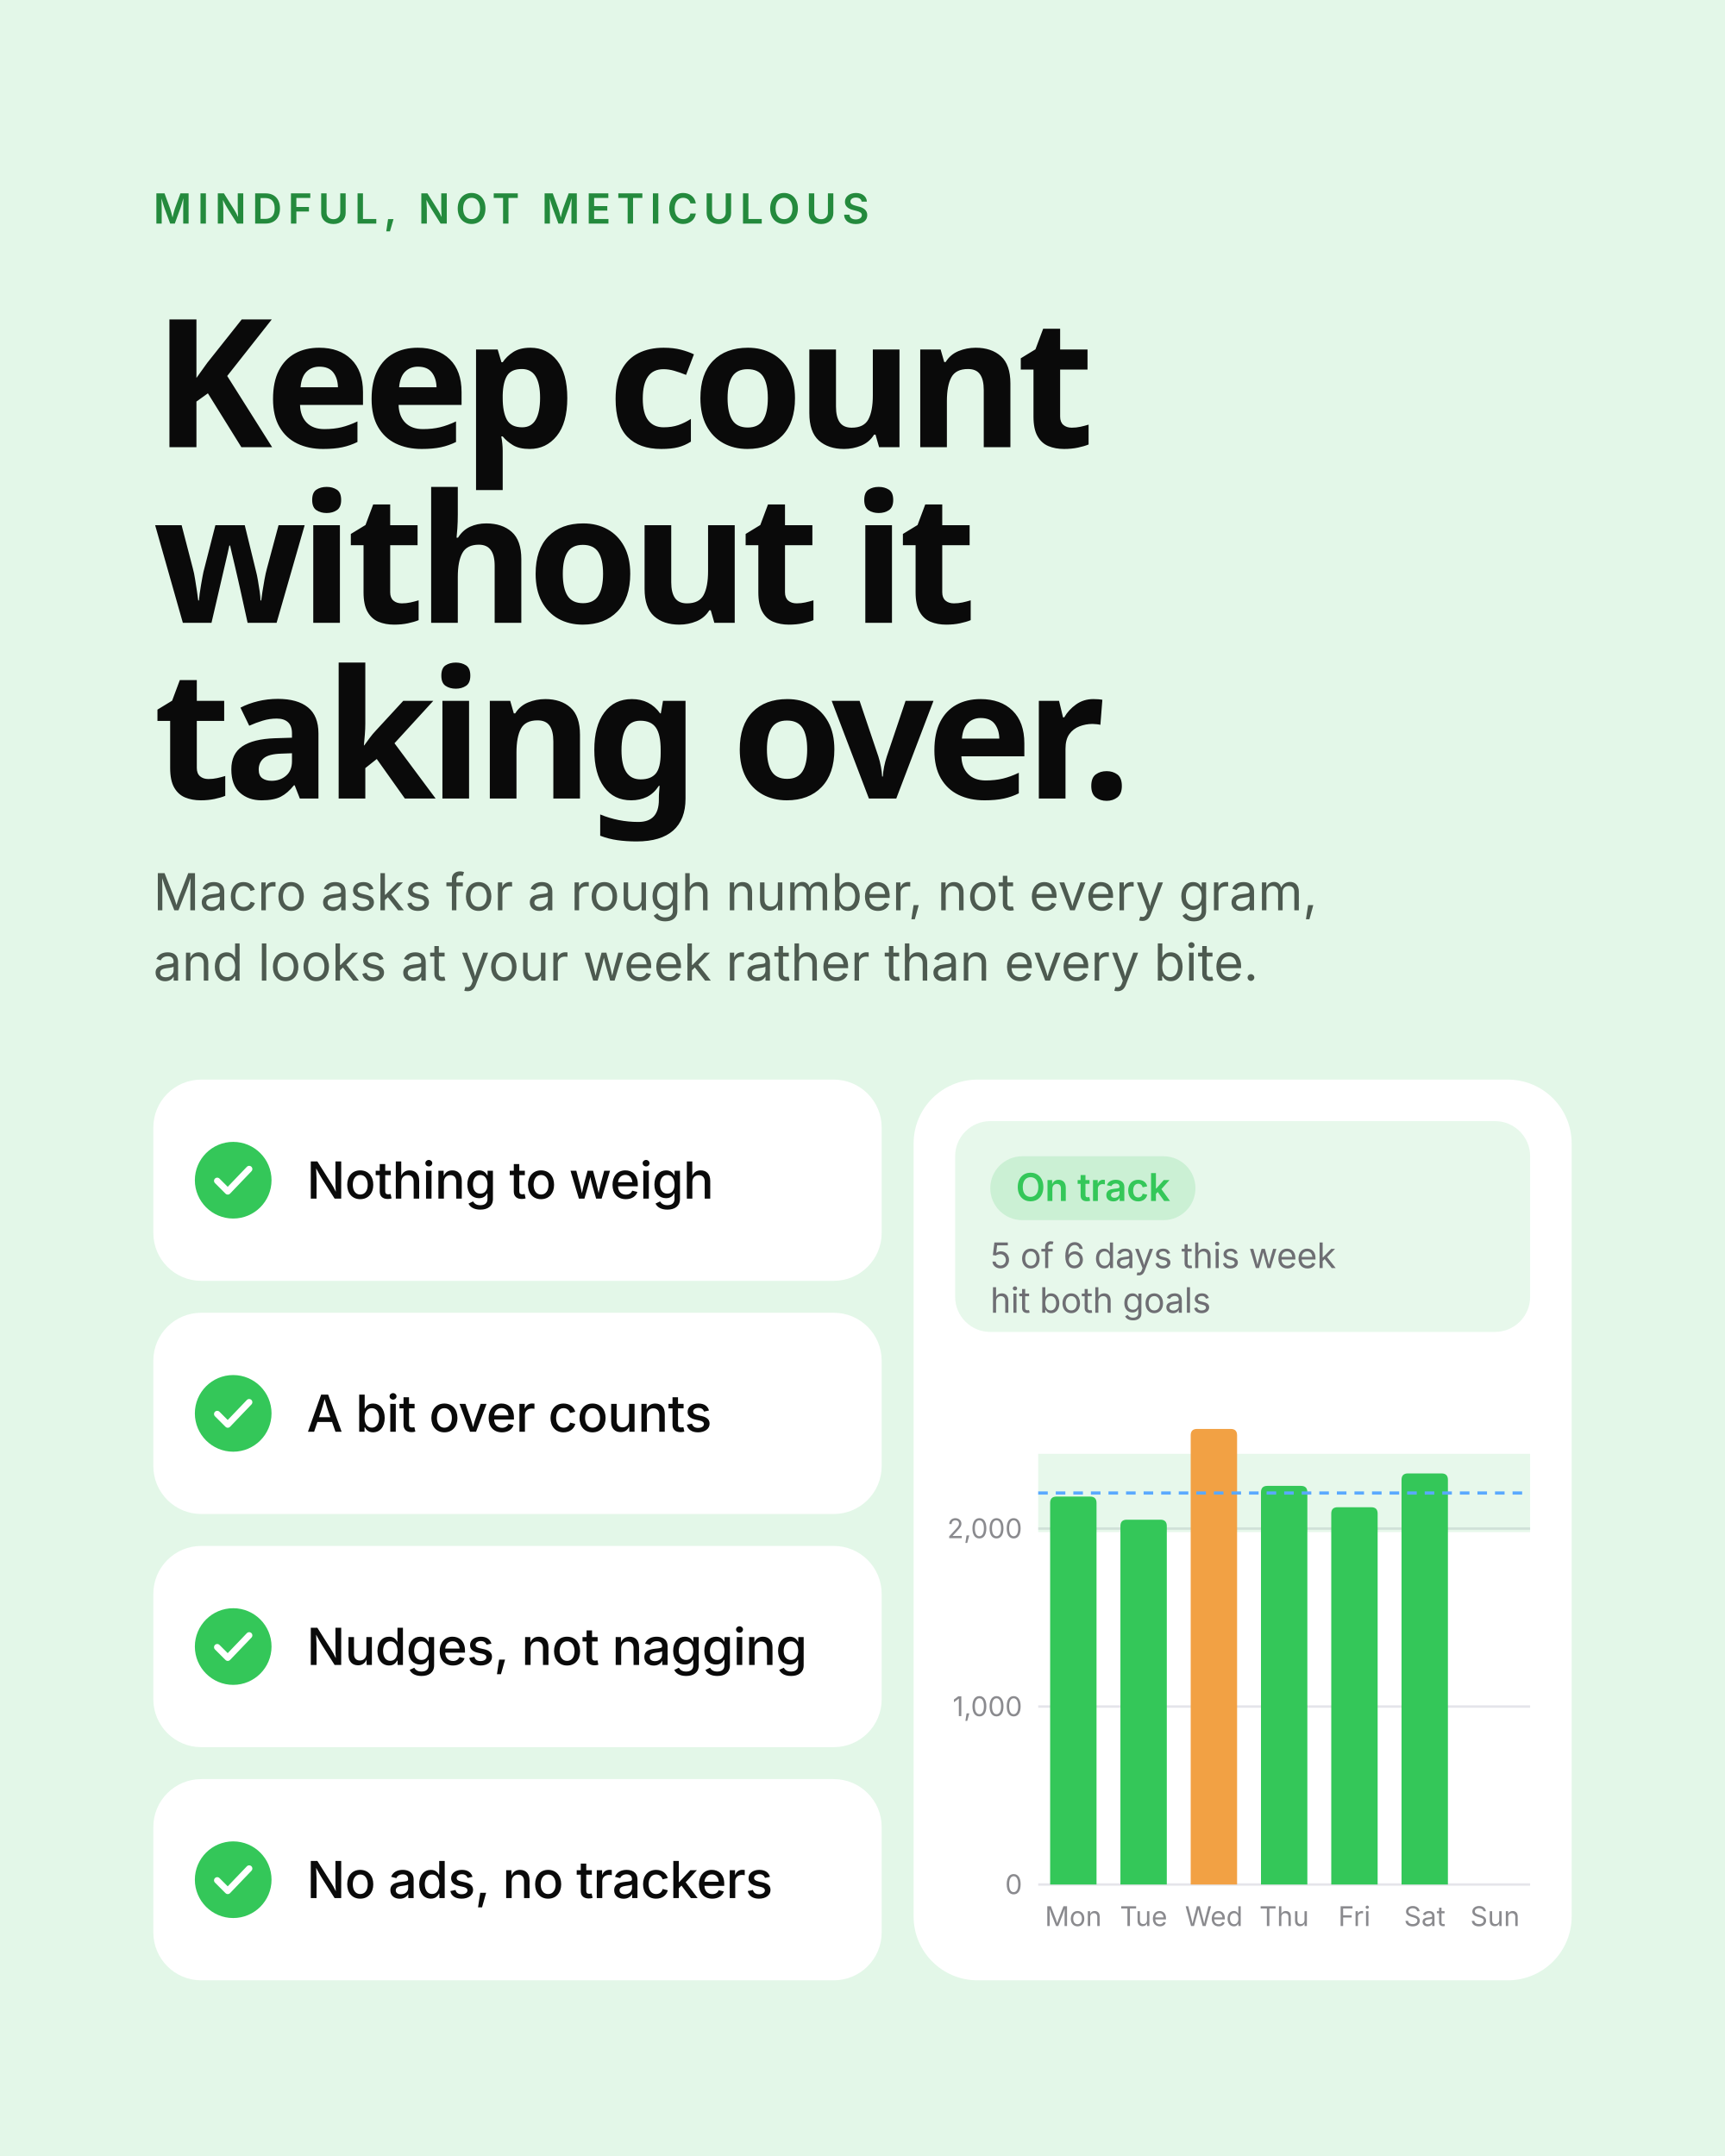
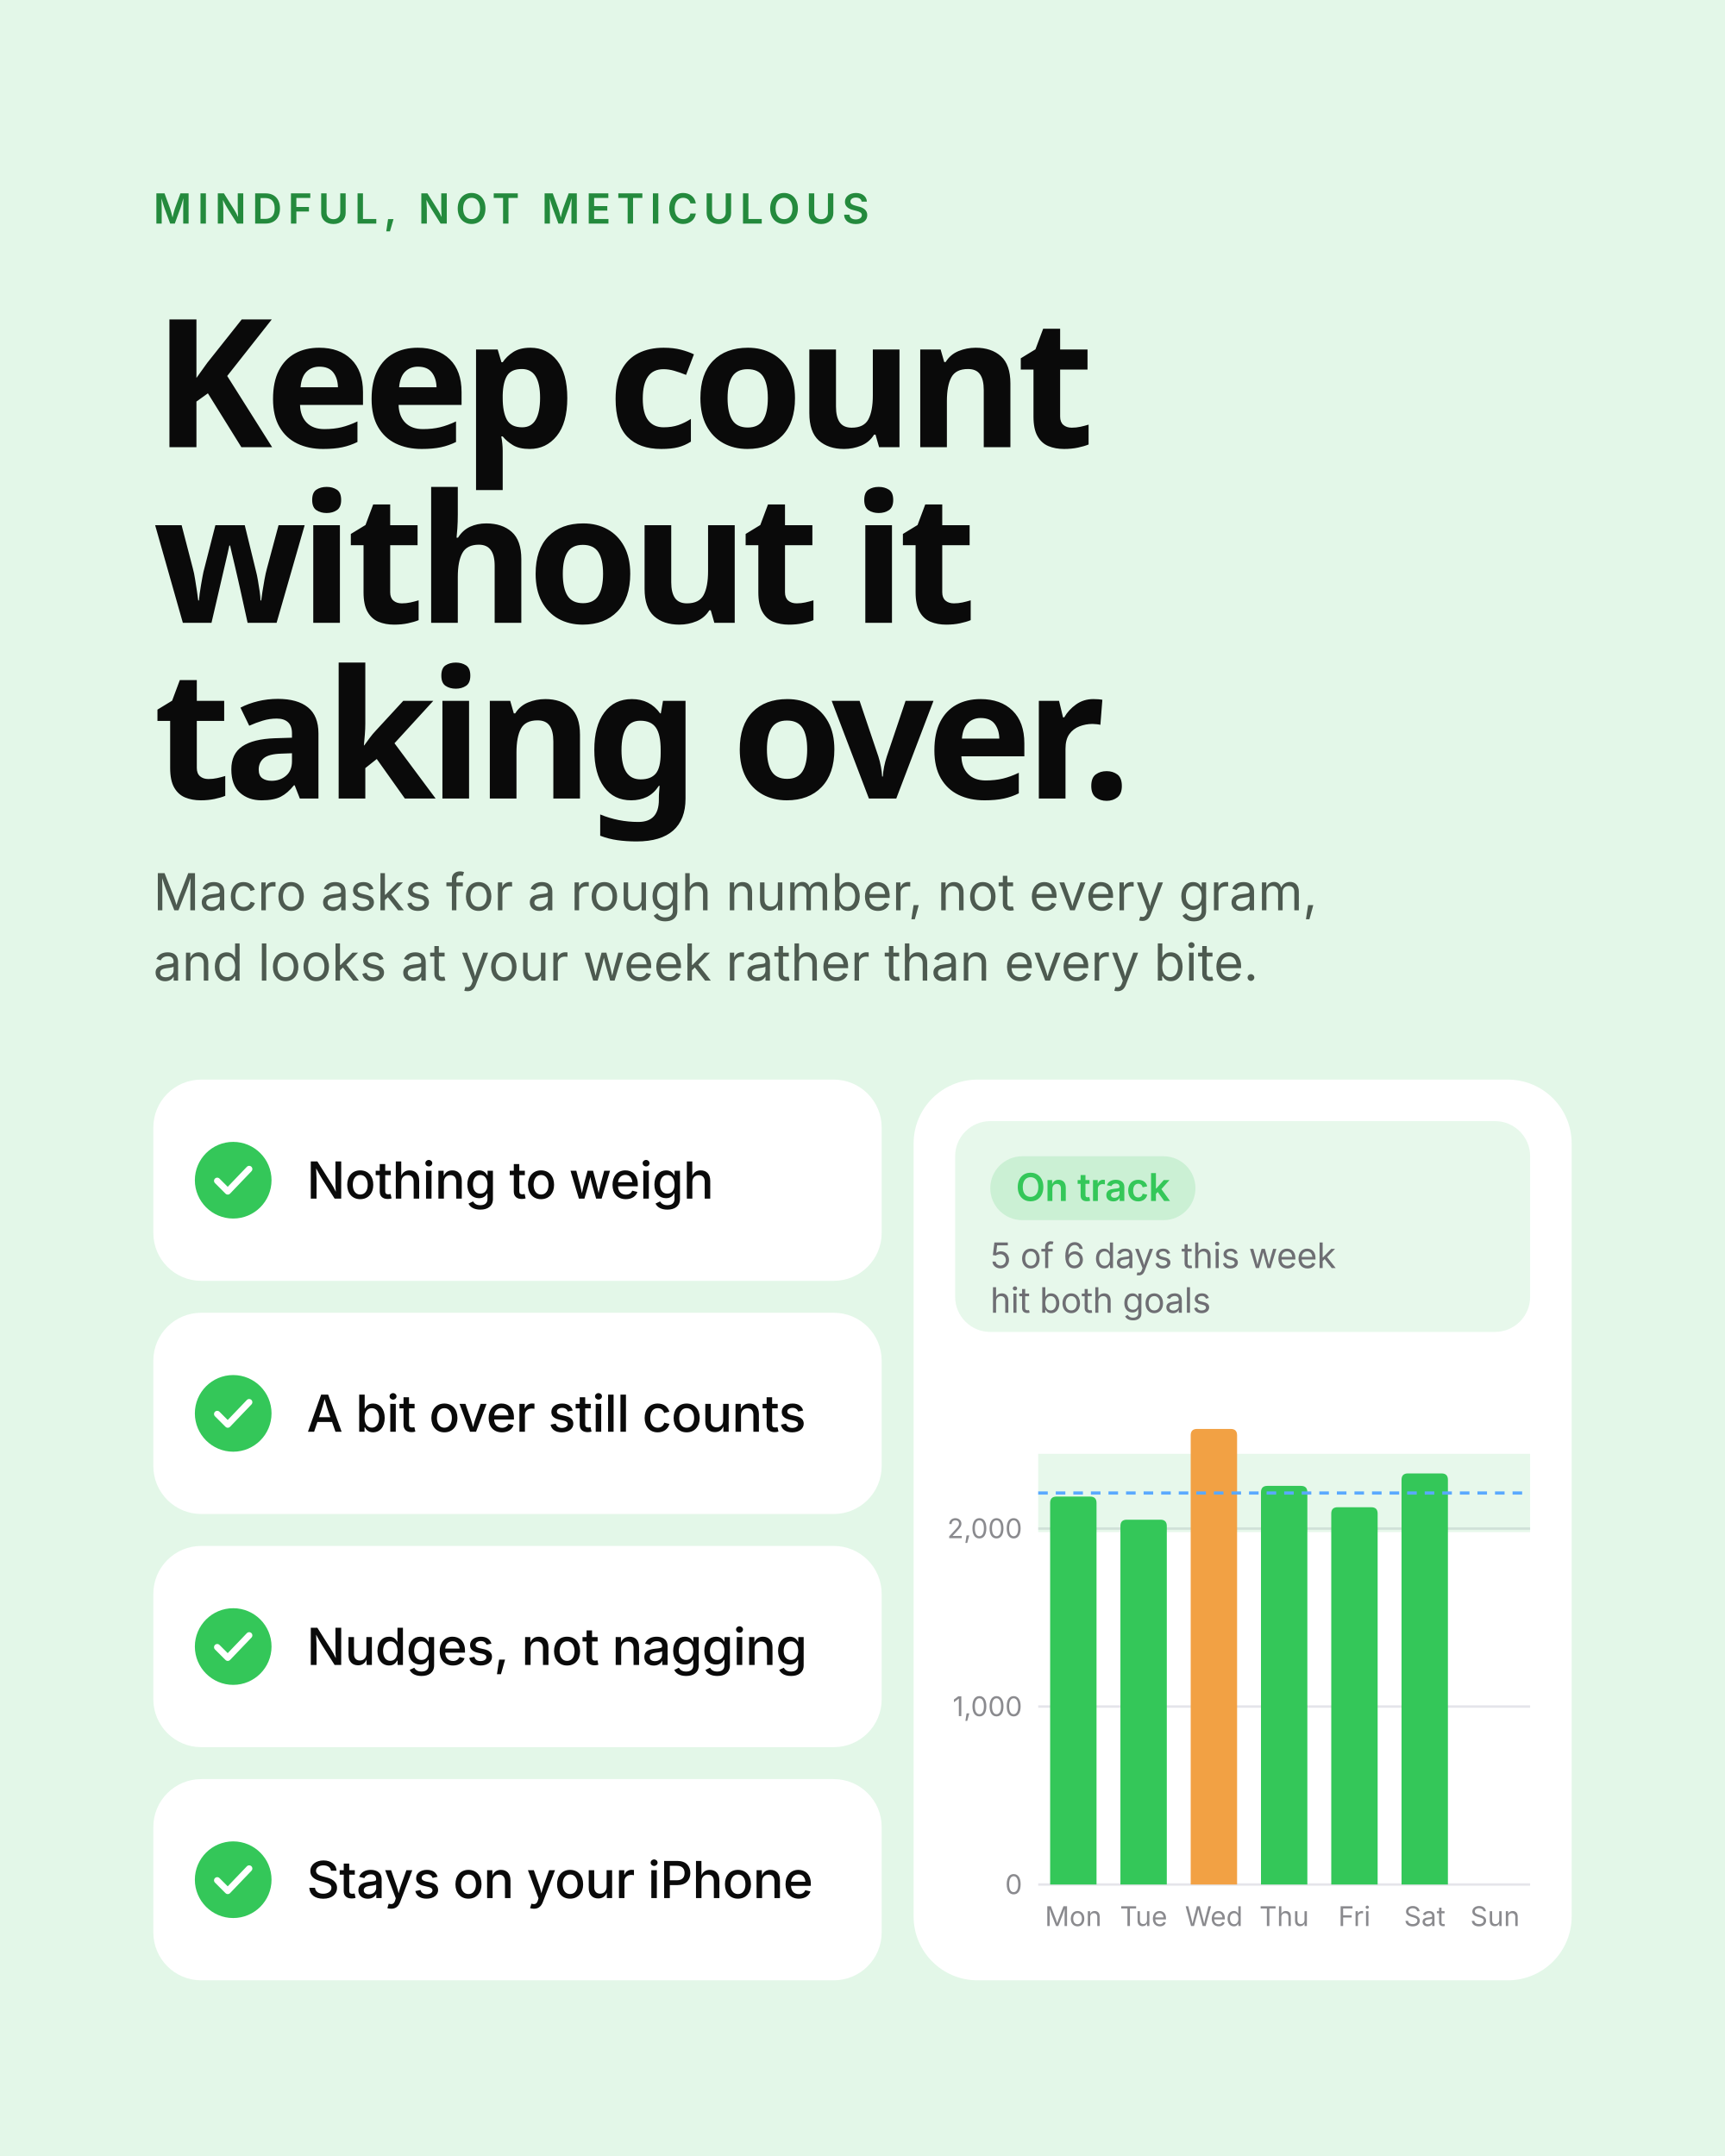
<svg xmlns="http://www.w3.org/2000/svg" width="1080" height="1350" viewBox="0 0 1080 1350" fill="none">
  <defs>
    <clipPath id="slide-clip">
      <rect width="1080" height="1350" fill="#fff" />
    </clipPath>
  </defs>
  <rect id="background" width="1080" height="1350" fill="#e3f7e8" />
  <g id="slide-content" clip-path="url(#slide-clip)">
    <text id="eyebrow" fill="#248a3d" font-family="Inter" font-size="26" font-weight="600" letter-spacing="0.14em" xml:space="preserve">
      <tspan x="96" y="140">MINDFUL, NOT METICULOUS</tspan>
    </text>
    <text id="headline" fill="#0a0a0a" font-family="Inter Tight" font-size="112" font-weight="600" letter-spacing="-0.04em" xml:space="preserve">
      <tspan x="96" y="280">Keep count</tspan>
      <tspan x="96" y="390">without it</tspan>
      <tspan x="96" y="500">taking over.</tspan>
    </text>
    <text id="body" fill="#4d5a50" font-family="Inter" font-size="32" font-weight="400" xml:space="preserve">
      <tspan x="96" y="570">Macro asks for a rough number, not every gram,</tspan>
      <tspan x="96" y="614">and looks at your week rather than every bite.</tspan>
    </text>
    <g id="principles">
      <g id="nothing-to-weigh">
        <rect x="96" y="676" width="456" height="126" rx="30" fill="#fff" />
        <circle cx="146" cy="739" r="24" fill="#34c759" />
        <path d="M136 739.4l6.6 6.6L156 732" stroke="#fff" stroke-width="4" stroke-linecap="round" stroke-linejoin="round" fill="none" />
        <text fill="#0a0a0a" font-family="Inter" font-size="32" font-weight="500" letter-spacing="-0.01em" xml:space="preserve">
          <tspan x="192" y="750.52">Nothing to weigh</tspan>
        </text>
      </g>
-       <g id="a-bit-over-counts">
+       <g id="a-bit-over-still-counts">
        <rect x="96" y="822" width="456" height="126" rx="30" fill="#fff" />
        <circle cx="146" cy="885" r="24" fill="#34c759" />
        <path d="M136 885.4l6.6 6.6L156 878" stroke="#fff" stroke-width="4" stroke-linecap="round" stroke-linejoin="round" fill="none" />
        <text fill="#0a0a0a" font-family="Inter" font-size="32" font-weight="500" letter-spacing="-0.01em" xml:space="preserve">
-           <tspan x="192" y="896.52">A bit over counts</tspan>
+           <tspan x="192" y="896.52">A bit over still counts</tspan>
        </text>
      </g>
      <g id="nudges-not-nagging">
        <rect x="96" y="968" width="456" height="126" rx="30" fill="#fff" />
        <circle cx="146" cy="1031" r="24" fill="#34c759" />
        <path d="M136 1031.4l6.6 6.6L156 1024" stroke="#fff" stroke-width="4" stroke-linecap="round" stroke-linejoin="round" fill="none" />
        <text fill="#0a0a0a" font-family="Inter" font-size="32" font-weight="500" letter-spacing="-0.01em" xml:space="preserve">
          <tspan x="192" y="1042.52">Nudges, not nagging</tspan>
        </text>
      </g>
-       <g id="no-ads-no-trackers">
+       <g id="stays-on-your-iphone">
        <rect x="96" y="1114" width="456" height="126" rx="30" fill="#fff" />
        <circle cx="146" cy="1177" r="24" fill="#34c759" />
        <path d="M136 1177.4l6.6 6.6L156 1170" stroke="#fff" stroke-width="4" stroke-linecap="round" stroke-linejoin="round" fill="none" />
        <text fill="#0a0a0a" font-family="Inter" font-size="32" font-weight="500" letter-spacing="-0.01em" xml:space="preserve">
-           <tspan x="192" y="1188.52">No ads, no trackers</tspan>
+           <tspan x="192" y="1188.52">Stays on your iPhone</tspan>
        </text>
      </g>
    </g>
    <g id="week-card">
      <rect x="572" y="676" width="412" height="564" rx="40" fill="#fff" />
      <rect x="598" y="702" width="360" height="132" rx="22" fill="#34c759" fill-opacity="0.12" />
      <g id="on-track">
        <rect x="620" y="724" width="128.46" height="40" rx="20" fill="#34c759" fill-opacity="0.16" />
        <text fill="#34c759" font-family="Inter" font-size="24" font-weight="600" letter-spacing="-0.01em" xml:space="preserve">
          <tspan x="636" y="752">On track</tspan>
        </text>
      </g>
      <text id="verdict" fill="#6e6e73" font-family="Inter" font-size="22" font-weight="400" letter-spacing="-0.01em" xml:space="preserve">
        <tspan x="620" y="794">5 of 6 days this week</tspan>
        <tspan x="620" y="822">hit both goals</tspan>
      </text>
      <g id="week-chart">
        <line x1="650" x2="958" y1="1180" y2="1180" stroke="#e5e5ea" stroke-width="1.5" />
        <text fill="#8a8a8e" font-family="Inter" font-size="17" font-weight="400" xml:space="preserve">
          <tspan x="629.28" y="1186">0</tspan>
        </text>
        <line x1="650" x2="958" y1="1068.57" y2="1068.57" stroke="#e5e5ea" stroke-width="1.5" />
        <text fill="#8a8a8e" font-family="Inter" font-size="17" font-weight="400" xml:space="preserve">
          <tspan x="596.45" y="1074.57">1,000</tspan>
        </text>
        <line x1="650" x2="958" y1="957.14" y2="957.14" stroke="#e5e5ea" stroke-width="1.5" />
        <text fill="#8a8a8e" font-family="Inter" font-size="17" font-weight="400" xml:space="preserve">
          <tspan x="592.99" y="963.14">2,000</tspan>
        </text>
        <rect x="650" y="910.34" width="308" height="49.03" fill="#34c759" fill-opacity="0.12" />
        <path d="M657.48 1180V941.09Q657.48 937.09 661.48 937.09H682.52Q686.52 937.09 686.52 941.09V1180Z" fill="#34c759" />
        <text fill="#8a8a8e" font-family="Inter" font-size="17" font-weight="400" xml:space="preserve">
          <tspan x="654.2" y="1206">Mon</tspan>
        </text>
        <path d="M701.48 1180V955.57Q701.48 951.57 705.48 951.57H726.52Q730.52 951.57 730.52 955.57V1180Z" fill="#34c759" />
        <text fill="#8a8a8e" font-family="Inter" font-size="17" font-weight="400" xml:space="preserve">
          <tspan x="701.16" y="1206">Tue</tspan>
        </text>
        <path d="M745.48 1180V898.74Q745.48 894.74 749.48 894.74H770.52Q774.52 894.74 774.52 898.74V1180Z" fill="#f2a144" />
        <text fill="#8a8a8e" font-family="Inter" font-size="17" font-weight="400" xml:space="preserve">
          <tspan x="741.9" y="1206">Wed</tspan>
        </text>
        <path d="M789.48 1180V934.4Q789.48 930.4 793.48 930.4H814.52Q818.52 930.4 818.52 934.4V1180Z" fill="#34c759" />
        <text fill="#8a8a8e" font-family="Inter" font-size="17" font-weight="400" xml:space="preserve">
          <tspan x="788.46" y="1206">Thu</tspan>
        </text>
        <path d="M833.48 1180V947.77Q833.48 943.77 837.48 943.77H858.52Q862.52 943.77 862.52 947.77V1180Z" fill="#34c759" />
        <text fill="#8a8a8e" font-family="Inter" font-size="17" font-weight="400" xml:space="preserve">
          <tspan x="837.84" y="1206">Fri</tspan>
        </text>
        <path d="M877.48 1180V926.6Q877.48 922.6 881.48 922.6H902.52Q906.52 922.6 906.52 926.6V1180Z" fill="#34c759" />
        <text fill="#8a8a8e" font-family="Inter" font-size="17" font-weight="400" xml:space="preserve">
          <tspan x="878.99" y="1206">Sat</tspan>
        </text>
        <text fill="#8a8a8e" font-family="Inter" font-size="17" font-weight="400" xml:space="preserve">
          <tspan x="920.5" y="1206">Sun</tspan>
        </text>
        <line x1="650" x2="958" y1="934.86" y2="934.86" stroke="#5aa9ff" stroke-width="2" stroke-dasharray="6 5" />
      </g>
    </g>
  </g>
</svg>
